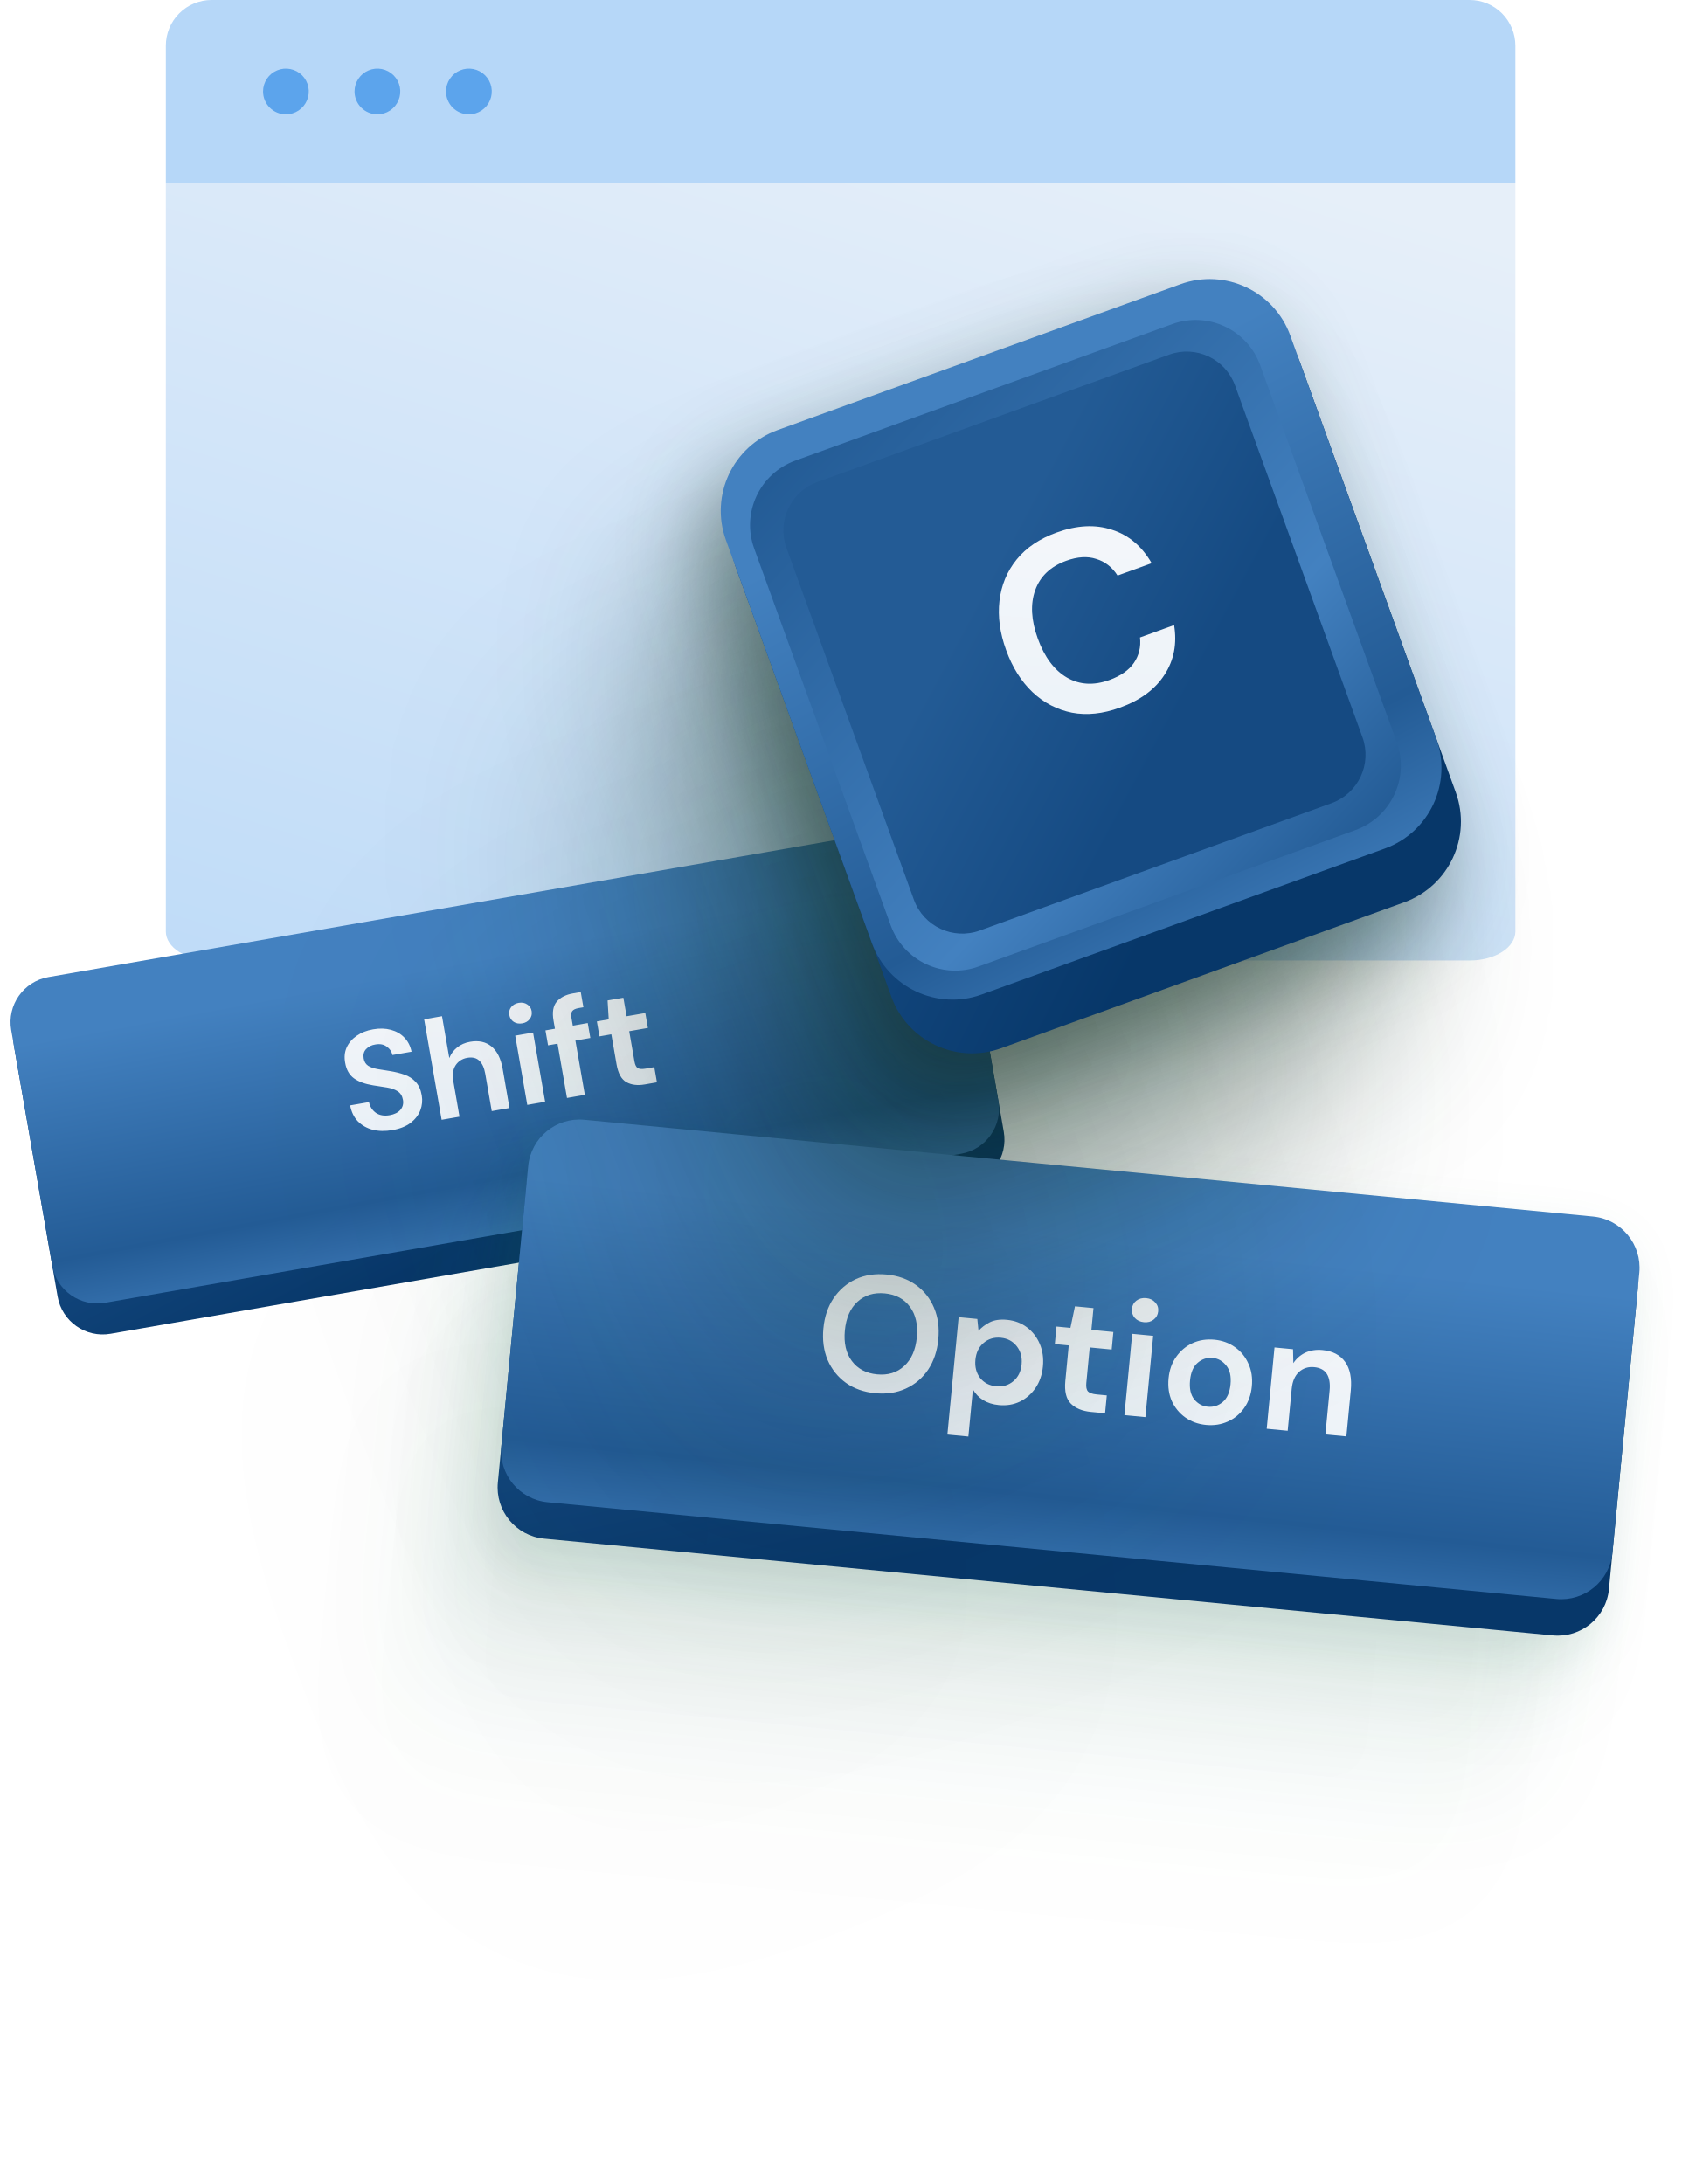
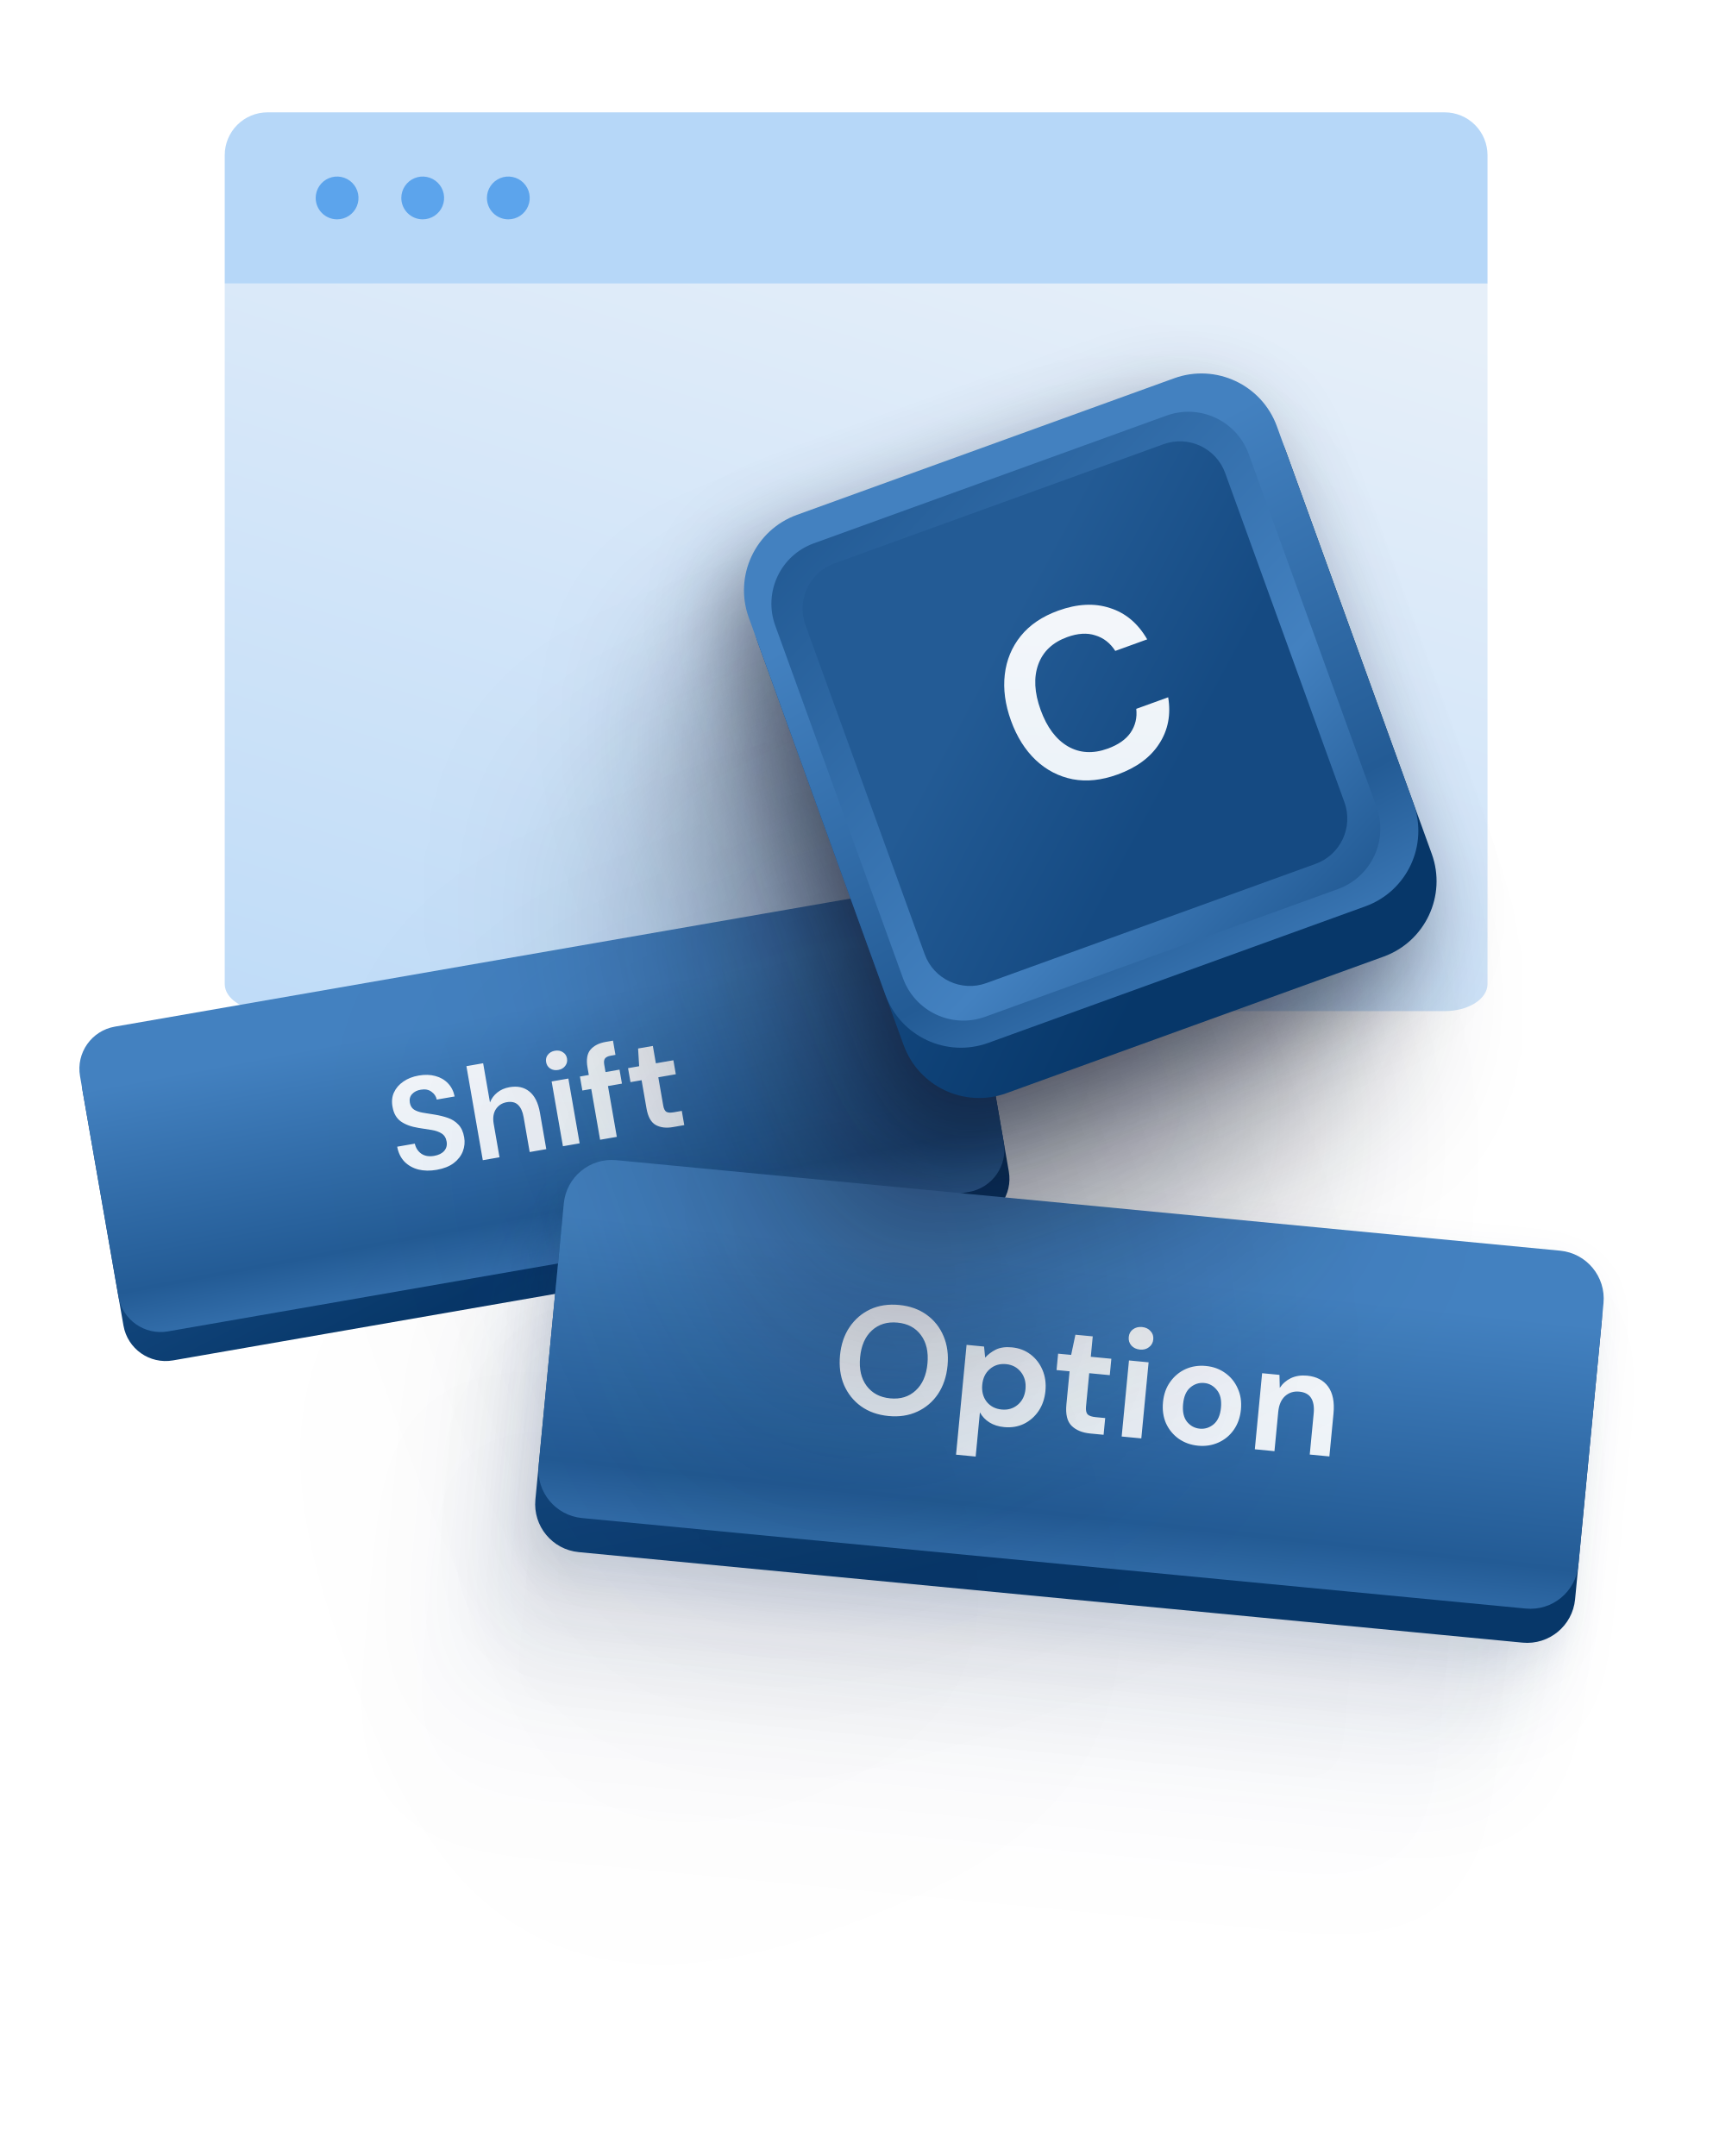
- <svg xmlns="http://www.w3.org/2000/svg" width="294" height="382" viewBox="0 0 294 382" fill="none">
-   <path d="M29 32H265V162.939C265 164.281 264.157 165.568 262.657 166.518C261.157 167.467 259.122 168 257 168H37C34.878 168 32.843 167.467 31.343 166.518C29.843 165.568 29 164.281 29 162.939V32Z" fill="url(#paint0_linear_11440_30905)" />
-   <path d="M29 32H265V8C265 5.878 264.157 3.843 262.657 2.343C261.157 0.843 259.122 0 257 0H37C34.878 0 32.843 0.843 31.343 2.343C29.843 3.843 29 5.878 29 8V32Z" fill="#B6D7F8" />
-   <path d="M78 16C78 15.209 78.235 14.435 78.674 13.778C79.114 13.12 79.738 12.607 80.469 12.305C81.2 12.002 82.004 11.922 82.78 12.077C83.556 12.231 84.269 12.612 84.828 13.172C85.388 13.731 85.769 14.444 85.923 15.22C86.078 15.996 85.998 16.8 85.695 17.531C85.393 18.262 84.88 18.886 84.222 19.326C83.564 19.765 82.791 20 82 20C80.939 20 79.922 19.579 79.172 18.828C78.421 18.078 78 17.061 78 16ZM62 16C62 15.209 62.235 14.435 62.674 13.778C63.114 13.12 63.738 12.607 64.469 12.305C65.2 12.002 66.004 11.922 66.78 12.077C67.556 12.231 68.269 12.612 68.828 13.172C69.388 13.731 69.769 14.444 69.923 15.22C70.078 15.996 69.998 16.8 69.695 17.531C69.393 18.262 68.88 18.886 68.222 19.326C67.564 19.765 66.791 20 66 20C64.939 20 63.922 19.579 63.172 18.828C62.421 18.078 62 17.061 62 16ZM46 16C46 15.209 46.235 14.435 46.674 13.778C47.114 13.12 47.738 12.607 48.469 12.305C49.2 12.002 50.004 11.922 50.78 12.077C51.556 12.231 52.269 12.612 52.828 13.172C53.388 13.731 53.769 14.444 53.923 15.22C54.078 15.996 53.998 16.8 53.696 17.531C53.393 18.262 52.88 18.886 52.222 19.326C51.565 19.765 50.791 20 50 20C48.939 20 47.922 19.579 47.172 18.828C46.421 18.078 46 17.061 46 16Z" fill="#5CA4EC" />
-   <rect x="1.056" y="174.984" width="167.953" height="60.573" rx="8" transform="rotate(-9.87826 1.05615 174.984)" fill="url(#paint1_linear_11440_30905)" />
-   <rect x="0.584" y="172.272" width="167.953" height="57.82" rx="8" transform="rotate(-9.87826 0.583984 172.272)" fill="url(#paint2_linear_11440_30905)" />
-   <path d="M68.623 197.664C67.37 197.882 66.226 197.863 65.192 197.607C64.155 197.335 63.291 196.848 62.599 196.147C61.904 195.43 61.447 194.495 61.23 193.342L64.525 192.768C64.697 193.56 65.099 194.186 65.733 194.645C66.38 195.086 67.183 195.223 68.143 195.056C68.974 194.911 69.599 194.601 70.019 194.125C70.436 193.634 70.587 193.054 70.471 192.387C70.349 191.687 70.034 191.18 69.527 190.866C69.035 190.549 68.411 190.331 67.652 190.211C66.893 190.092 66.083 189.965 65.221 189.83C63.824 189.604 62.712 189.193 61.888 188.599C61.08 188.002 60.572 187.109 60.365 185.921C60.173 184.915 60.259 184.011 60.623 183.21C61 182.39 61.585 181.71 62.38 181.169C63.172 180.612 64.129 180.235 65.252 180.04C66.391 179.841 67.427 179.871 68.361 180.127C69.311 180.381 70.093 180.832 70.709 181.479C71.341 182.124 71.761 182.948 71.97 183.951L68.625 184.533C68.504 183.934 68.176 183.446 67.641 183.07C67.119 182.674 66.46 182.546 65.662 182.685C64.976 182.788 64.428 183.059 64.018 183.499C63.622 183.921 63.482 184.465 63.598 185.132C63.697 185.702 63.956 186.126 64.373 186.406C64.788 186.669 65.325 186.86 65.983 186.981C66.641 187.101 67.391 187.222 68.234 187.343C69.131 187.489 69.964 187.696 70.732 187.965C71.5 188.233 72.152 188.656 72.688 189.234C73.222 189.795 73.577 190.58 73.752 191.589C73.908 192.484 73.825 193.354 73.502 194.198C73.18 195.042 72.612 195.778 71.799 196.406C70.984 197.018 69.925 197.437 68.623 197.664ZM77.23 195.863L74.169 178.286L77.294 177.742L78.57 185.065C78.86 184.327 79.315 183.712 79.933 183.218C80.565 182.706 81.329 182.372 82.224 182.216C83.721 181.955 84.959 182.226 85.937 183.028C86.931 183.827 87.587 185.138 87.904 186.961L89.095 193.797L85.994 194.337L84.855 187.794C84.674 186.752 84.323 185.992 83.804 185.512C83.301 185.03 82.601 184.866 81.706 185.022C80.827 185.175 80.149 185.612 79.671 186.333C79.209 187.05 79.074 187.962 79.267 189.069L80.355 195.319L77.23 195.863ZM91.332 178.995C90.762 179.094 90.26 179.005 89.826 178.729C89.409 178.449 89.155 178.049 89.064 177.528C88.973 177.007 89.079 176.553 89.38 176.165C89.695 175.758 90.137 175.505 90.707 175.406C91.276 175.307 91.77 175.397 92.187 175.676C92.618 175.937 92.879 176.327 92.97 176.848C93.061 177.369 92.948 177.833 92.634 178.24C92.335 178.644 91.901 178.895 91.332 178.995ZM92.205 193.255L90.096 181.147L93.221 180.602L95.33 192.711L92.205 193.255ZM99.153 192.045L97.499 182.549L95.839 182.838L95.384 180.226L97.044 179.937L96.798 178.521C96.543 177.056 96.727 175.951 97.352 175.205C97.993 174.456 98.948 173.971 100.218 173.75L101.56 173.516L102.024 176.177L101.169 176.326C100.632 176.419 100.268 176.592 100.077 176.843C99.886 177.094 99.835 177.472 99.922 177.977L100.169 179.393L102.781 178.938L103.236 181.55L100.624 182.005L102.278 191.501L99.153 192.045ZM112.76 189.676C111.49 189.897 110.419 189.765 109.547 189.28C108.674 188.794 108.1 187.762 107.825 186.184L106.907 180.911L104.832 181.272L104.377 178.66L106.452 178.298L106.253 174.988L109.012 174.507L109.577 177.754L112.848 177.185L113.303 179.797L110.032 180.366L110.954 185.664C111.056 186.25 111.249 186.635 111.533 186.821C111.83 186.987 112.288 187.016 112.907 186.909L114.42 186.645L114.884 189.306L112.76 189.676Z" fill="url(#paint3_linear_11440_30905)" />
-   <g filter="url(#filter0_dddd_11440_30905)">
-     <rect x="92.922" y="198.186" width="195.2" height="70.4" rx="9" transform="rotate(5.479 92.9219 198.186)" fill="url(#paint4_linear_11440_30905)" />
-     <rect x="93.227" y="195" width="195.2" height="67.2" rx="9" transform="rotate(5.479 93.2273 195)" fill="url(#paint5_linear_11440_30905)" />
-     <path d="M153.057 243.681C151.051 243.489 149.334 242.88 147.909 241.856C146.502 240.834 145.443 239.508 144.732 237.877C144.041 236.229 143.794 234.383 143.99 232.338C144.186 230.293 144.779 228.537 145.769 227.069C146.779 225.584 148.072 224.474 149.647 223.738C151.241 223.004 153.041 222.733 155.048 222.925C157.036 223.116 158.743 223.723 160.168 224.747C161.594 225.771 162.652 227.107 163.342 228.755C164.035 230.384 164.283 232.22 164.087 234.265C163.891 236.311 163.297 238.076 162.306 239.563C161.316 241.03 160.024 242.131 158.43 242.865C156.836 243.6 155.045 243.872 153.057 243.681ZM153.374 240.384C155.285 240.567 156.865 240.083 158.113 238.929C159.381 237.778 160.12 236.103 160.331 233.905C160.542 231.707 160.135 229.923 159.109 228.551C158.102 227.182 156.643 226.405 154.732 226.222C152.821 226.039 151.231 226.523 149.964 227.674C148.696 228.826 147.957 230.5 147.746 232.698C147.535 234.896 147.942 236.681 148.968 238.052C149.994 239.423 151.462 240.201 153.374 240.384ZM165.673 250.909L167.642 230.382L170.91 230.696L171.117 232.77C171.636 232.183 172.291 231.687 173.082 231.28C173.892 230.876 174.9 230.731 176.104 230.847C177.442 230.975 178.605 231.415 179.594 232.165C180.583 232.916 181.329 233.884 181.832 235.071C182.336 236.257 182.519 237.567 182.381 239C182.244 240.434 181.815 241.685 181.095 242.754C180.377 243.804 179.462 244.603 178.348 245.152C177.236 245.682 176.012 245.883 174.674 245.754C173.604 245.652 172.686 245.361 171.922 244.883C171.158 244.405 170.562 243.778 170.135 243.004L169.343 251.261L165.673 250.909ZM174.208 242.469C175.374 242.581 176.376 242.282 177.216 241.572C178.056 240.861 178.535 239.885 178.654 238.643C178.773 237.401 178.489 236.341 177.802 235.465C177.114 234.589 176.188 234.095 175.022 233.983C173.837 233.87 172.824 234.178 171.982 234.907C171.161 235.619 170.692 236.596 170.572 237.839C170.453 239.081 170.728 240.139 171.396 241.013C172.086 241.87 173.023 242.356 174.208 242.469ZM190.756 246.95C189.265 246.807 188.105 246.329 187.277 245.517C186.448 244.704 186.123 243.371 186.3 241.517L186.894 235.325L184.458 235.091L184.752 232.024L187.189 232.257L187.984 228.486L191.224 228.796L190.858 232.609L194.7 232.978L194.406 236.045L190.564 235.677L189.967 241.898C189.901 242.586 189.999 243.077 190.26 243.373C190.542 243.65 191.046 243.824 191.772 243.894L193.55 244.064L193.25 247.189L190.756 246.95ZM200.04 231.262C199.371 231.198 198.836 230.944 198.435 230.501C198.053 230.059 197.892 229.532 197.95 228.921C198.009 228.309 198.267 227.832 198.724 227.491C199.202 227.131 199.776 226.984 200.445 227.048C201.113 227.112 201.639 227.365 202.021 227.807C202.424 228.231 202.596 228.749 202.537 229.361C202.479 229.972 202.21 230.458 201.732 230.817C201.273 231.178 200.709 231.326 200.04 231.262ZM196.63 247.513L197.994 233.294L201.663 233.646L200.299 247.865L196.63 247.513ZM210.92 249.231C209.544 249.099 208.332 248.665 207.283 247.928C206.255 247.192 205.468 246.239 204.925 245.069C204.402 243.88 204.212 242.551 204.353 241.079C204.494 239.607 204.943 238.348 205.699 237.302C206.457 236.237 207.411 235.441 208.561 234.915C209.73 234.39 211.002 234.194 212.378 234.326C213.735 234.456 214.928 234.889 215.957 235.624C217.005 236.361 217.79 237.324 218.313 238.512C218.856 239.683 219.058 241.004 218.916 242.476C218.775 243.947 218.326 245.216 217.568 246.281C216.831 247.329 215.878 248.115 214.709 248.64C213.54 249.164 212.277 249.361 210.92 249.231ZM211.225 246.049C212.18 246.141 213.046 245.867 213.821 245.227C214.598 244.569 215.054 243.533 215.189 242.118C215.325 240.704 215.073 239.609 214.434 238.834C213.796 238.04 213.01 237.598 212.073 237.508C211.098 237.415 210.223 237.697 209.446 238.356C208.69 238.997 208.244 240.025 208.108 241.439C207.973 242.853 208.214 243.957 208.832 244.749C209.472 245.524 210.269 245.957 211.225 246.049ZM221.515 249.9L222.879 235.681L226.119 235.991L226.175 238.427C226.695 237.628 227.39 237.02 228.259 236.602C229.148 236.186 230.156 236.032 231.283 236.14C233.042 236.308 234.355 236.994 235.224 238.196C236.092 239.398 236.424 241.069 236.218 243.21L235.448 251.237L231.779 250.885L232.516 243.202C232.633 241.978 232.474 241.018 232.04 240.321C231.605 239.623 230.862 239.224 229.811 239.123C228.779 239.024 227.894 239.306 227.155 239.968C226.436 240.632 226.014 241.613 225.889 242.913L225.185 250.252L221.515 249.9Z" fill="url(#paint6_linear_11440_30905)" />
+ <svg xmlns="http://www.w3.org/2000/svg" width="320" height="403" viewBox="0 0 320 403" fill="none">
+   <path d="M42 53H278V183.939C278 185.281 277.157 186.568 275.657 187.518C274.157 188.467 272.122 189 270 189H50C47.878 189 45.843 188.467 44.343 187.518C42.843 186.568 42 185.281 42 183.939V53Z" fill="url(#paint0_linear_11440_30904)" />
+   <path d="M42 53H278V29C278 26.878 277.157 24.843 275.657 23.343C274.157 21.843 272.122 21 270 21H50C47.878 21 45.843 21.843 44.343 23.343C42.843 24.843 42 26.878 42 29V53Z" fill="#B6D7F8" />
+   <path d="M91 37C91 36.209 91.235 35.435 91.674 34.778C92.114 34.12 92.738 33.607 93.469 33.304C94.2 33.002 95.004 32.922 95.78 33.077C96.556 33.231 97.269 33.612 97.828 34.172C98.388 34.731 98.769 35.444 98.923 36.22C99.078 36.996 98.998 37.8 98.695 38.531C98.393 39.262 97.88 39.886 97.222 40.326C96.564 40.765 95.791 41 95 41C93.939 41 92.922 40.579 92.172 39.828C91.421 39.078 91 38.061 91 37ZM75 37C75 36.209 75.235 35.435 75.674 34.778C76.114 34.12 76.738 33.607 77.469 33.304C78.2 33.002 79.004 32.922 79.78 33.077C80.556 33.231 81.269 33.612 81.828 34.172C82.388 34.731 82.769 35.444 82.923 36.22C83.078 36.996 82.998 37.8 82.695 38.531C82.393 39.262 81.88 39.886 81.222 40.326C80.564 40.765 79.791 41 79 41C77.939 41 76.922 40.579 76.172 39.828C75.421 39.078 75 38.061 75 37ZM59 37C59 36.209 59.235 35.435 59.674 34.778C60.114 34.12 60.738 33.607 61.469 33.304C62.2 33.002 63.004 32.922 63.78 33.077C64.556 33.231 65.269 33.612 65.828 34.172C66.388 34.731 66.769 35.444 66.923 36.22C67.078 36.996 66.998 37.8 66.695 38.531C66.393 39.262 65.88 39.886 65.222 40.326C64.564 40.765 63.791 41 63 41C61.939 41 60.922 40.579 60.172 39.828C59.421 39.078 59 38.061 59 37Z" fill="#5CA4EC" />
+   <rect x="14.056" y="195.984" width="167.953" height="60.573" rx="8" transform="rotate(-9.87826 14.0562 195.984)" fill="url(#paint1_linear_11440_30904)" />
+   <rect x="13.584" y="193.272" width="167.953" height="57.82" rx="8" transform="rotate(-9.87826 13.584 193.272)" fill="url(#paint2_linear_11440_30904)" />
+   <path d="M81.623 218.664C80.37 218.882 79.226 218.863 78.192 218.607C77.155 218.335 76.291 217.848 75.599 217.147C74.904 216.43 74.447 215.495 74.23 214.342L77.525 213.768C77.697 214.56 78.099 215.186 78.733 215.645C79.38 216.086 80.183 216.223 81.143 216.056C81.974 215.911 82.599 215.601 83.019 215.125C83.436 214.634 83.587 214.054 83.471 213.387C83.349 212.687 83.034 212.18 82.527 211.866C82.035 211.549 81.411 211.331 80.652 211.211C79.893 211.092 79.083 210.965 78.221 210.83C76.823 210.604 75.713 210.193 74.888 209.599C74.08 209.002 73.572 208.109 73.365 206.921C73.173 205.915 73.259 205.011 73.623 204.21C74 203.39 74.585 202.71 75.38 202.169C76.172 201.612 77.129 201.235 78.252 201.04C79.391 200.841 80.427 200.871 81.361 201.127C82.311 201.381 83.093 201.832 83.709 202.479C84.341 203.124 84.761 203.948 84.97 204.951L81.625 205.533C81.504 204.934 81.176 204.446 80.641 204.07C80.119 203.674 79.46 203.546 78.662 203.685C77.976 203.788 77.428 204.059 77.018 204.499C76.622 204.921 76.482 205.465 76.598 206.132C76.697 206.702 76.956 207.126 77.373 207.406C77.788 207.669 78.325 207.86 78.983 207.981C79.641 208.101 80.391 208.222 81.234 208.343C82.131 208.489 82.964 208.696 83.732 208.965C84.5 209.233 85.152 209.656 85.688 210.234C86.222 210.795 86.577 211.58 86.752 212.589C86.908 213.484 86.825 214.354 86.502 215.198C86.18 216.042 85.612 216.778 84.799 217.406C83.984 218.018 82.925 218.437 81.623 218.664ZM90.23 216.863L87.169 199.286L90.294 198.742L91.57 206.065C91.86 205.327 92.315 204.712 92.933 204.218C93.565 203.706 94.329 203.372 95.224 203.216C96.721 202.955 97.959 203.226 98.937 204.028C99.931 204.827 100.587 206.138 100.905 207.961L102.095 214.797L98.994 215.337L97.855 208.794C97.674 207.752 97.323 206.992 96.804 206.512C96.301 206.03 95.601 205.866 94.706 206.022C93.827 206.175 93.149 206.612 92.671 207.333C92.209 208.05 92.074 208.962 92.267 210.069L93.355 216.319L90.23 216.863ZM104.331 199.995C103.762 200.094 103.26 200.005 102.826 199.729C102.409 199.449 102.155 199.049 102.064 198.528C101.973 198.007 102.079 197.553 102.38 197.165C102.695 196.758 103.137 196.505 103.707 196.406C104.276 196.307 104.77 196.397 105.187 196.676C105.618 196.937 105.879 197.327 105.97 197.848C106.061 198.369 105.949 198.833 105.634 199.24C105.335 199.644 104.901 199.895 104.331 199.995ZM105.205 214.255L103.096 202.147L106.221 201.602L108.33 213.711L105.205 214.255ZM112.153 213.045L110.499 203.549L108.839 203.838L108.384 201.226L110.044 200.937L109.798 199.521C109.543 198.056 109.727 196.951 110.352 196.205C110.993 195.456 111.948 194.971 113.218 194.75L114.56 194.516L115.024 197.177L114.169 197.326C113.632 197.419 113.268 197.592 113.077 197.843C112.886 198.094 112.835 198.472 112.923 198.977L113.169 200.393L115.781 199.938L116.236 202.55L113.624 203.005L115.278 212.501L112.153 213.045ZM125.76 210.676C124.49 210.897 123.419 210.765 122.547 210.28C121.674 209.794 121.1 208.762 120.825 207.184L119.907 201.911L117.832 202.272L117.377 199.66L119.452 199.298L119.253 195.988L122.012 195.507L122.577 198.754L125.848 198.185L126.303 200.797L123.032 201.366L123.954 206.664C124.056 207.25 124.249 207.635 124.533 207.821C124.83 207.987 125.288 208.016 125.907 207.909L127.42 207.645L127.884 210.306L125.76 210.676Z" fill="url(#paint3_linear_11440_30904)" />
+   <g filter="url(#filter0_dddd_11440_30904)">
+     <rect x="105.922" y="219.186" width="195.2" height="70.4" rx="9" transform="rotate(5.479 105.922 219.186)" fill="url(#paint4_linear_11440_30904)" />
+     <rect x="106.227" y="216" width="195.2" height="67.2" rx="9" transform="rotate(5.479 106.227 216)" fill="url(#paint5_linear_11440_30904)" />
+     <path d="M166.057 264.681C164.051 264.489 162.334 263.88 160.909 262.856C159.502 261.834 158.443 260.508 157.732 258.877C157.041 257.229 156.794 255.383 156.99 253.338C157.186 251.293 157.779 249.537 158.769 248.069C159.779 246.584 161.072 245.474 162.647 244.738C164.241 244.004 166.041 243.733 168.048 243.925C170.036 244.116 171.743 244.723 173.168 245.747C174.594 246.771 175.652 248.107 176.342 249.755C177.035 251.384 177.283 253.22 177.087 255.265C176.891 257.311 176.297 259.076 175.306 260.563C174.316 262.03 173.024 263.131 171.43 263.865C169.836 264.6 168.045 264.872 166.057 264.681ZM166.374 261.384C168.285 261.567 169.865 261.083 171.113 259.929C172.381 258.778 173.12 257.103 173.331 254.905C173.542 252.707 173.135 250.923 172.109 249.551C171.102 248.182 169.643 247.405 167.732 247.222C165.821 247.039 164.231 247.523 162.964 248.674C161.696 249.826 160.957 251.5 160.746 253.698C160.535 255.896 160.942 257.681 161.968 259.052C162.994 260.423 164.462 261.201 166.374 261.384ZM178.673 271.909L180.642 251.382L183.91 251.696L184.117 253.77C184.636 253.183 185.291 252.687 186.082 252.28C186.892 251.876 187.9 251.731 189.104 251.847C190.442 251.975 191.605 252.415 192.594 253.165C193.583 253.916 194.329 254.884 194.832 256.071C195.336 257.257 195.519 258.567 195.381 260C195.244 261.434 194.815 262.685 194.095 263.754C193.377 264.804 192.462 265.603 191.348 266.152C190.236 266.682 189.012 266.883 187.674 266.754C186.604 266.652 185.686 266.361 184.922 265.883C184.158 265.405 183.562 264.778 183.135 264.004L182.343 272.261L178.673 271.909ZM187.208 263.469C188.374 263.581 189.376 263.282 190.216 262.572C191.056 261.861 191.535 260.885 191.654 259.643C191.773 258.401 191.489 257.341 190.802 256.465C190.114 255.589 189.188 255.095 188.022 254.983C186.837 254.87 185.824 255.178 184.982 255.907C184.161 256.619 183.692 257.596 183.572 258.839C183.453 260.081 183.728 261.139 184.396 262.013C185.086 262.87 186.023 263.356 187.208 263.469ZM203.756 267.95C202.265 267.807 201.105 267.329 200.277 266.517C199.448 265.704 199.123 264.371 199.3 262.517L199.894 256.325L197.458 256.091L197.752 253.024L200.189 253.257L200.984 249.486L204.224 249.796L203.858 253.609L207.7 253.978L207.406 257.045L203.564 256.677L202.967 262.898C202.901 263.586 202.999 264.077 203.26 264.373C203.542 264.65 204.046 264.824 204.772 264.894L206.55 265.064L206.25 268.189L203.756 267.95ZM213.04 252.262C212.371 252.198 211.836 251.944 211.435 251.501C211.053 251.059 210.892 250.532 210.95 249.921C211.009 249.309 211.267 248.832 211.724 248.491C212.202 248.131 212.776 247.984 213.445 248.048C214.113 248.112 214.639 248.365 215.021 248.807C215.424 249.231 215.596 249.749 215.537 250.361C215.479 250.972 215.21 251.458 214.732 251.817C214.273 252.178 213.709 252.326 213.04 252.262ZM209.63 268.513L210.994 254.294L214.663 254.646L213.299 268.865L209.63 268.513ZM223.92 270.231C222.544 270.099 221.332 269.665 220.283 268.928C219.255 268.192 218.468 267.239 217.925 266.069C217.402 264.88 217.212 263.551 217.353 262.079C217.494 260.607 217.943 259.348 218.699 258.302C219.457 257.237 220.411 256.441 221.561 255.915C222.73 255.39 224.002 255.194 225.378 255.326C226.735 255.456 227.928 255.889 228.957 256.624C230.005 257.361 230.79 258.324 231.313 259.512C231.856 260.683 232.058 262.004 231.916 263.476C231.775 264.947 231.326 266.216 230.568 267.281C229.831 268.329 228.878 269.115 227.709 269.64C226.54 270.164 225.277 270.361 223.92 270.231ZM224.225 267.049C225.18 267.141 226.046 266.867 226.821 266.227C227.598 265.569 228.054 264.533 228.189 263.118C228.325 261.704 228.073 260.609 227.434 259.834C226.796 259.04 226.01 258.598 225.073 258.508C224.098 258.415 223.223 258.697 222.446 259.356C221.69 259.997 221.244 261.025 221.108 262.439C220.973 263.853 221.214 264.957 221.832 265.749C222.472 266.524 223.269 266.957 224.225 267.049ZM234.515 270.9L235.879 256.681L239.119 256.991L239.175 259.427C239.695 258.628 240.39 258.02 241.259 257.602C242.148 257.186 243.156 257.032 244.283 257.14C246.042 257.308 247.355 257.994 248.224 259.196C249.092 260.398 249.424 262.069 249.218 264.21L248.448 272.237L244.779 271.885L245.516 264.202C245.633 262.978 245.474 262.018 245.04 261.321C244.605 260.623 243.862 260.224 242.811 260.123C241.779 260.024 240.894 260.306 240.155 260.968C239.436 261.632 239.014 262.613 238.889 263.913L238.185 271.252L234.515 270.9Z" fill="url(#paint6_linear_11440_30904)" />
  </g>
-   <g filter="url(#filter1_ddddd_11440_30905)">
-     <rect x="123.538" y="85.047" width="104.975" height="109.973" rx="15" transform="rotate(-19.9089 123.538 85.0472)" fill="url(#paint7_linear_11440_30905)" />
-     <rect x="121.835" y="80.347" width="104.975" height="104.975" rx="15" transform="rotate(-19.9089 121.835 80.3472)" fill="url(#paint8_linear_11440_30905)" />
-     <rect x="127.8" y="84.649" width="94.114" height="94.114" rx="12" transform="rotate(-19.9089 127.8 84.6488)" fill="url(#paint9_linear_11440_30905)" />
-     <rect x="134.467" y="87.377" width="83.433" height="83.433" rx="9" transform="rotate(-19.9089 134.467 87.3771)" fill="url(#paint10_linear_11440_30905)" />
-     <path d="M195.857 123.77C192.868 124.853 190.072 125.148 187.469 124.655C184.856 124.134 182.558 122.941 180.575 121.075C178.581 119.182 177.038 116.726 175.945 113.709C174.852 110.691 174.465 107.817 174.784 105.086C175.102 102.355 176.098 99.952 177.772 97.879C179.445 95.805 181.777 94.227 184.766 93.145C188.319 91.858 191.545 91.694 194.445 92.654C197.362 93.575 199.68 95.527 201.398 98.509L195.434 100.669C194.485 99.195 193.241 98.226 191.701 97.762C190.18 97.261 188.432 97.367 186.458 98.082C183.723 99.073 181.917 100.78 181.04 103.203C180.163 105.626 180.312 108.459 181.486 111.702C182.661 114.945 184.36 117.216 186.586 118.515C188.8 119.787 191.276 119.927 194.011 118.936C195.985 118.221 197.411 117.226 198.289 115.952C199.185 114.638 199.541 113.154 199.356 111.498L205.32 109.338C205.859 112.588 205.298 115.487 203.637 118.034C202.004 120.571 199.411 122.483 195.857 123.77Z" fill="url(#paint11_linear_11440_30905)" />
+   <g filter="url(#filter1_ddddd_11440_30904)">
+     <rect x="136.538" y="106.047" width="104.975" height="109.973" rx="15" transform="rotate(-19.9089 136.538 106.047)" fill="url(#paint7_linear_11440_30904)" />
+     <rect x="134.835" y="101.347" width="104.975" height="104.975" rx="15" transform="rotate(-19.9089 134.835 101.347)" fill="url(#paint8_linear_11440_30904)" />
+     <rect x="140.8" y="105.649" width="94.114" height="94.114" rx="12" transform="rotate(-19.9089 140.8 105.649)" fill="url(#paint9_linear_11440_30904)" />
+     <rect x="147.467" y="108.377" width="83.433" height="83.433" rx="9" transform="rotate(-19.9089 147.467 108.377)" fill="url(#paint10_linear_11440_30904)" />
+     <path d="M208.857 144.77C205.868 145.853 203.072 146.148 200.469 145.655C197.856 145.134 195.558 143.941 193.575 142.075C191.581 140.182 190.038 137.726 188.945 134.709C187.852 131.691 187.465 128.817 187.784 126.086C188.102 123.355 189.098 120.952 190.772 118.879C192.445 116.805 194.777 115.227 197.766 114.145C201.319 112.858 204.545 112.694 207.445 113.654C210.362 114.575 212.68 116.527 214.398 119.509L208.434 121.669C207.485 120.195 206.241 119.226 204.701 118.762C203.18 118.261 201.432 118.367 199.458 119.082C196.723 120.073 194.917 121.78 194.04 124.203C193.163 126.626 193.312 129.459 194.486 132.702C195.661 135.945 197.36 138.216 199.586 139.515C201.8 140.787 204.276 140.927 207.011 139.936C208.985 139.221 210.411 138.226 211.289 136.952C212.185 135.638 212.541 134.154 212.356 132.498L218.32 130.338C218.859 133.588 218.298 136.487 216.637 139.034C215.004 141.571 212.411 143.483 208.857 144.77Z" fill="url(#paint11_linear_11440_30904)" />
  </g>
  <defs>
-     <filter id="filter0_dddd_11440_30905" x="42.218" y="191.018" width="250.9" height="162.266" filterUnits="userSpaceOnUse" color-interpolation-filters="sRGB">
+     <filter id="filter0_dddd_11440_30904" x="54.018" y="212.818" width="252.7" height="162.266" filterUnits="userSpaceOnUse" color-interpolation-filters="sRGB">
      <feFlood flood-opacity="0" result="BackgroundImageFix" />
      <feColorMatrix in="SourceAlpha" type="matrix" values="0 0 0 0 0 0 0 0 0 0 0 0 0 0 0 0 0 0 127 0" result="hardAlpha" />
-       <feOffset dx="-1.6" dy="3.2" />
-       <feGaussianBlur stdDeviation="4" />
-       <feColorMatrix type="matrix" values="0 0 0 0 0.047 0 0 0 0 0.361 0 0 0 0 0.239 0 0 0 0.1 0" />
-       <feBlend mode="normal" in2="BackgroundImageFix" result="effect1_dropShadow_11440_30905" />
+       <feOffset dx="-2" dy="3" />
+       <feGaussianBlur stdDeviation="3.5" />
+       <feColorMatrix type="matrix" values="0 0 0 0 0.047 0 0 0 0 0.165 0 0 0 0 0.353 0 0 0 0.1 0" />
+       <feBlend mode="normal" in2="BackgroundImageFix" result="effect1_dropShadow_11440_30904" />
      <feColorMatrix in="SourceAlpha" type="matrix" values="0 0 0 0 0 0 0 0 0 0 0 0 0 0 0 0 0 0 127 0" result="hardAlpha" />
-       <feOffset dx="-6.4" dy="11.2" />
-       <feGaussianBlur stdDeviation="6.4" />
-       <feColorMatrix type="matrix" values="0 0 0 0 0.047 0 0 0 0 0.361 0 0 0 0 0.239 0 0 0 0.09 0" />
-       <feBlend mode="normal" in2="effect1_dropShadow_11440_30905" result="effect2_dropShadow_11440_30905" />
+       <feOffset dx="-6" dy="12" />
+       <feGaussianBlur stdDeviation="6.5" />
+       <feColorMatrix type="matrix" values="0 0 0 0 0.047 0 0 0 0 0.165 0 0 0 0 0.353 0 0 0 0.09 0" />
+       <feBlend mode="normal" in2="effect1_dropShadow_11440_30904" result="effect2_dropShadow_11440_30904" />
      <feColorMatrix in="SourceAlpha" type="matrix" values="0 0 0 0 0 0 0 0 0 0 0 0 0 0 0 0 0 0 127 0" result="hardAlpha" />
-       <feOffset dx="-14.4" dy="27.2" />
-       <feGaussianBlur stdDeviation="8.8" />
-       <feColorMatrix type="matrix" values="0 0 0 0 0.047 0 0 0 0 0.361 0 0 0 0 0.239 0 0 0 0.05 0" />
-       <feBlend mode="normal" in2="effect2_dropShadow_11440_30905" result="effect3_dropShadow_11440_30905" />
+       <feOffset dx="-14" dy="26" />
+       <feGaussianBlur stdDeviation="9" />
+       <feColorMatrix type="matrix" values="0 0 0 0 0.047 0 0 0 0 0.165 0 0 0 0 0.353 0 0 0 0.05 0" />
+       <feBlend mode="normal" in2="effect2_dropShadow_11440_30904" result="effect3_dropShadow_11440_30904" />
      <feColorMatrix in="SourceAlpha" type="matrix" values="0 0 0 0 0 0 0 0 0 0 0 0 0 0 0 0 0 0 127 0" result="hardAlpha" />
-       <feOffset dx="-24" dy="46.4" />
-       <feGaussianBlur stdDeviation="10.4" />
-       <feColorMatrix type="matrix" values="0 0 0 0 0.047 0 0 0 0 0.361 0 0 0 0 0.239 0 0 0 0.01 0" />
-       <feBlend mode="normal" in2="effect3_dropShadow_11440_30905" result="effect4_dropShadow_11440_30905" />
-       <feBlend mode="normal" in="SourceGraphic" in2="effect4_dropShadow_11440_30905" result="shape" />
+       <feOffset dx="-25" dy="47" />
+       <feGaussianBlur stdDeviation="10.5" />
+       <feColorMatrix type="matrix" values="0 0 0 0 0.047 0 0 0 0 0.165 0 0 0 0 0.353 0 0 0 0.01 0" />
+       <feBlend mode="normal" in2="effect3_dropShadow_11440_30904" result="effect4_dropShadow_11440_30904" />
+       <feBlend mode="normal" in="SourceGraphic" in2="effect4_dropShadow_11440_30904" result="shape" />
    </filter>
-     <filter id="filter1_ddddd_11440_30905" x="7.642" y="40.808" width="263.837" height="340.233" filterUnits="userSpaceOnUse" color-interpolation-filters="sRGB">
+     <filter id="filter1_ddddd_11440_30904" x="21.043" y="60.808" width="263.437" height="341.433" filterUnits="userSpaceOnUse" color-interpolation-filters="sRGB">
      <feFlood flood-opacity="0" result="BackgroundImageFix" />
      <feColorMatrix in="SourceAlpha" type="matrix" values="0 0 0 0 0 0 0 0 0 0 0 0 0 0 0 0 0 0 127 0" result="hardAlpha" />
-       <feOffset dx="-3.2" dy="6.4" />
-       <feGaussianBlur stdDeviation="7.2" />
-       <feColorMatrix type="matrix" values="0 0 0 0 0.047 0 0 0 0 0.173 0 0 0 0 0.125 0 0 0 0.42 0" />
-       <feBlend mode="normal" in2="BackgroundImageFix" result="effect1_dropShadow_11440_30905" />
+       <feOffset dx="-3" dy="6" />
+       <feGaussianBlur stdDeviation="7.5" />
+       <feColorMatrix type="matrix" values="0 0 0 0 0.035 0 0 0 0 0.063 0 0 0 0 0.145 0 0 0 0.42 0" />
+       <feBlend mode="normal" in2="BackgroundImageFix" result="effect1_dropShadow_11440_30904" />
      <feColorMatrix in="SourceAlpha" type="matrix" values="0 0 0 0 0 0 0 0 0 0 0 0 0 0 0 0 0 0 127 0" result="hardAlpha" />
-       <feOffset dx="-11.2" dy="24" />
-       <feGaussianBlur stdDeviation="13.6" />
-       <feColorMatrix type="matrix" values="0 0 0 0 0.047 0 0 0 0 0.173 0 0 0 0 0.125 0 0 0 0.36 0" />
-       <feBlend mode="normal" in2="effect1_dropShadow_11440_30905" result="effect2_dropShadow_11440_30905" />
+       <feOffset dx="-11" dy="24" />
+       <feGaussianBlur stdDeviation="13.5" />
+       <feColorMatrix type="matrix" values="0 0 0 0 0.035 0 0 0 0 0.063 0 0 0 0 0.145 0 0 0 0.36 0" />
+       <feBlend mode="normal" in2="effect1_dropShadow_11440_30904" result="effect2_dropShadow_11440_30904" />
      <feColorMatrix in="SourceAlpha" type="matrix" values="0 0 0 0 0 0 0 0 0 0 0 0 0 0 0 0 0 0 127 0" result="hardAlpha" />
-       <feOffset dx="-25.6" dy="54.4" />
-       <feGaussianBlur stdDeviation="17.6" />
-       <feColorMatrix type="matrix" values="0 0 0 0 0.047 0 0 0 0 0.173 0 0 0 0 0.125 0 0 0 0.21 0" />
-       <feBlend mode="normal" in2="effect2_dropShadow_11440_30905" result="effect3_dropShadow_11440_30905" />
+       <feOffset dx="-26" dy="54" />
+       <feGaussianBlur stdDeviation="18" />
+       <feColorMatrix type="matrix" values="0 0 0 0 0.035 0 0 0 0 0.063 0 0 0 0 0.145 0 0 0 0.21 0" />
+       <feBlend mode="normal" in2="effect2_dropShadow_11440_30904" result="effect3_dropShadow_11440_30904" />
      <feColorMatrix in="SourceAlpha" type="matrix" values="0 0 0 0 0 0 0 0 0 0 0 0 0 0 0 0 0 0 127 0" result="hardAlpha" />
-       <feOffset dx="-46.4" dy="96" />
-       <feGaussianBlur stdDeviation="21.6" />
-       <feColorMatrix type="matrix" values="0 0 0 0 0.047 0 0 0 0 0.173 0 0 0 0 0.125 0 0 0 0.06 0" />
-       <feBlend mode="normal" in2="effect3_dropShadow_11440_30905" result="effect4_dropShadow_11440_30905" />
+       <feOffset dx="-46" dy="96" />
+       <feGaussianBlur stdDeviation="21.5" />
+       <feColorMatrix type="matrix" values="0 0 0 0 0.035 0 0 0 0 0.063 0 0 0 0 0.145 0 0 0 0.06 0" />
+       <feBlend mode="normal" in2="effect3_dropShadow_11440_30904" result="effect4_dropShadow_11440_30904" />
      <feColorMatrix in="SourceAlpha" type="matrix" values="0 0 0 0 0 0 0 0 0 0 0 0 0 0 0 0 0 0 127 0" result="hardAlpha" />
-       <feOffset dx="-72" dy="150.4" />
-       <feGaussianBlur stdDeviation="23.2" />
-       <feColorMatrix type="matrix" values="0 0 0 0 0.047 0 0 0 0 0.173 0 0 0 0 0.125 0 0 0 0.01 0" />
-       <feBlend mode="normal" in2="effect4_dropShadow_11440_30905" result="effect5_dropShadow_11440_30905" />
-       <feBlend mode="normal" in="SourceGraphic" in2="effect5_dropShadow_11440_30905" result="shape" />
+       <feOffset dx="-71" dy="150" />
+       <feGaussianBlur stdDeviation="23.5" />
+       <feColorMatrix type="matrix" values="0 0 0 0 0.035 0 0 0 0 0.063 0 0 0 0 0.145 0 0 0 0.01 0" />
+       <feBlend mode="normal" in2="effect4_dropShadow_11440_30904" result="effect5_dropShadow_11440_30904" />
+       <feBlend mode="normal" in="SourceGraphic" in2="effect5_dropShadow_11440_30904" result="shape" />
    </filter>
-     <linearGradient id="paint0_linear_11440_30905" x1="17" y1="212.292" x2="86.918" y2="-12.45" gradientUnits="userSpaceOnUse">
+     <linearGradient id="paint0_linear_11440_30904" x1="30" y1="233.292" x2="99.918" y2="8.55" gradientUnits="userSpaceOnUse">
      <stop stop-color="#B6D7F8" />
      <stop offset="1" stop-color="#E6EFF9" />
    </linearGradient>
-     <linearGradient id="paint1_linear_11440_30905" x1="100.593" y1="221.649" x2="88.86" y2="185.383" gradientUnits="userSpaceOnUse">
+     <linearGradient id="paint1_linear_11440_30904" x1="113.593" y1="242.649" x2="101.86" y2="206.383" gradientUnits="userSpaceOnUse">
      <stop stop-color="#073769" />
      <stop offset="1" stop-color="#154A82" />
    </linearGradient>
-     <linearGradient id="paint2_linear_11440_30905" x1="108.735" y1="238.536" x2="107.992" y2="181.616" gradientUnits="userSpaceOnUse">
+     <linearGradient id="paint2_linear_11440_30904" x1="121.735" y1="259.536" x2="120.992" y2="202.616" gradientUnits="userSpaceOnUse">
      <stop stop-color="#4381C0" />
      <stop offset="0.323" stop-color="#235B95" />
      <stop offset="1" stop-color="#4381C0" />
    </linearGradient>
-     <linearGradient id="paint3_linear_11440_30905" x1="77.532" y1="212.782" x2="76.225" y2="158.101" gradientUnits="userSpaceOnUse">
+     <linearGradient id="paint3_linear_11440_30904" x1="90.532" y1="233.782" x2="89.225" y2="179.101" gradientUnits="userSpaceOnUse">
      <stop stop-color="#E6EFF9" />
      <stop offset="1" stop-color="#FAFAFA" />
    </linearGradient>
-     <linearGradient id="paint4_linear_11440_30905" x1="208.607" y1="252.421" x2="194.97" y2="210.272" gradientUnits="userSpaceOnUse">
+     <linearGradient id="paint4_linear_11440_30904" x1="221.607" y1="273.421" x2="207.97" y2="231.272" gradientUnits="userSpaceOnUse">
      <stop stop-color="#073769" />
      <stop offset="1" stop-color="#154A82" />
    </linearGradient>
-     <linearGradient id="paint5_linear_11440_30905" x1="218.748" y1="275.382" x2="219.657" y2="207.476" gradientUnits="userSpaceOnUse">
+     <linearGradient id="paint5_linear_11440_30904" x1="231.748" y1="296.382" x2="232.657" y2="228.476" gradientUnits="userSpaceOnUse">
      <stop stop-color="#4381C0" />
      <stop offset="0.323" stop-color="#235B95" />
      <stop offset="1" stop-color="#4381C0" />
    </linearGradient>
-     <linearGradient id="paint6_linear_11440_30905" x1="163.43" y1="263.705" x2="175.914" y2="201.038" gradientUnits="userSpaceOnUse">
+     <linearGradient id="paint6_linear_11440_30904" x1="176.43" y1="284.705" x2="188.914" y2="222.038" gradientUnits="userSpaceOnUse">
      <stop stop-color="#E6EFF9" />
      <stop offset="1" stop-color="#FAFAFA" />
    </linearGradient>
-     <linearGradient id="paint7_linear_11440_30905" x1="185.751" y1="169.769" x2="149.453" y2="131.146" gradientUnits="userSpaceOnUse">
+     <linearGradient id="paint7_linear_11440_30904" x1="198.751" y1="190.769" x2="162.453" y2="152.146" gradientUnits="userSpaceOnUse">
      <stop stop-color="#073769" />
      <stop offset="1" stop-color="#154A82" />
    </linearGradient>
-     <linearGradient id="paint8_linear_11440_30905" x1="170.667" y1="202.956" x2="156.094" y2="98.606" gradientUnits="userSpaceOnUse">
+     <linearGradient id="paint8_linear_11440_30904" x1="183.667" y1="223.956" x2="169.094" y2="119.605" gradientUnits="userSpaceOnUse">
      <stop stop-color="#4381C0" />
      <stop offset="0.323" stop-color="#235B95" />
      <stop offset="1" stop-color="#4381C0" />
    </linearGradient>
-     <linearGradient id="paint9_linear_11440_30905" x1="198.599" y1="187.746" x2="143.59" y2="79.753" gradientUnits="userSpaceOnUse">
+     <linearGradient id="paint9_linear_11440_30904" x1="211.599" y1="208.746" x2="156.59" y2="100.753" gradientUnits="userSpaceOnUse">
      <stop stop-color="#235B95" />
      <stop offset="0.323" stop-color="#4381C0" />
      <stop offset="1" stop-color="#235B95" />
    </linearGradient>
-     <linearGradient id="paint10_linear_11440_30905" x1="183.914" y1="151.652" x2="156.485" y2="121.077" gradientUnits="userSpaceOnUse">
+     <linearGradient id="paint10_linear_11440_30904" x1="196.914" y1="172.652" x2="169.485" y2="142.077" gradientUnits="userSpaceOnUse">
      <stop stop-color="#154A82" />
      <stop offset="1" stop-color="#235B95" />
    </linearGradient>
-     <linearGradient id="paint11_linear_11440_30905" x1="197.667" y1="155.043" x2="204.174" y2="64.003" gradientUnits="userSpaceOnUse">
+     <linearGradient id="paint11_linear_11440_30904" x1="210.667" y1="176.043" x2="217.174" y2="85.003" gradientUnits="userSpaceOnUse">
      <stop stop-color="#E6EFF9" />
      <stop offset="1" stop-color="#FAFAFA" />
    </linearGradient>
  </defs>
</svg>
